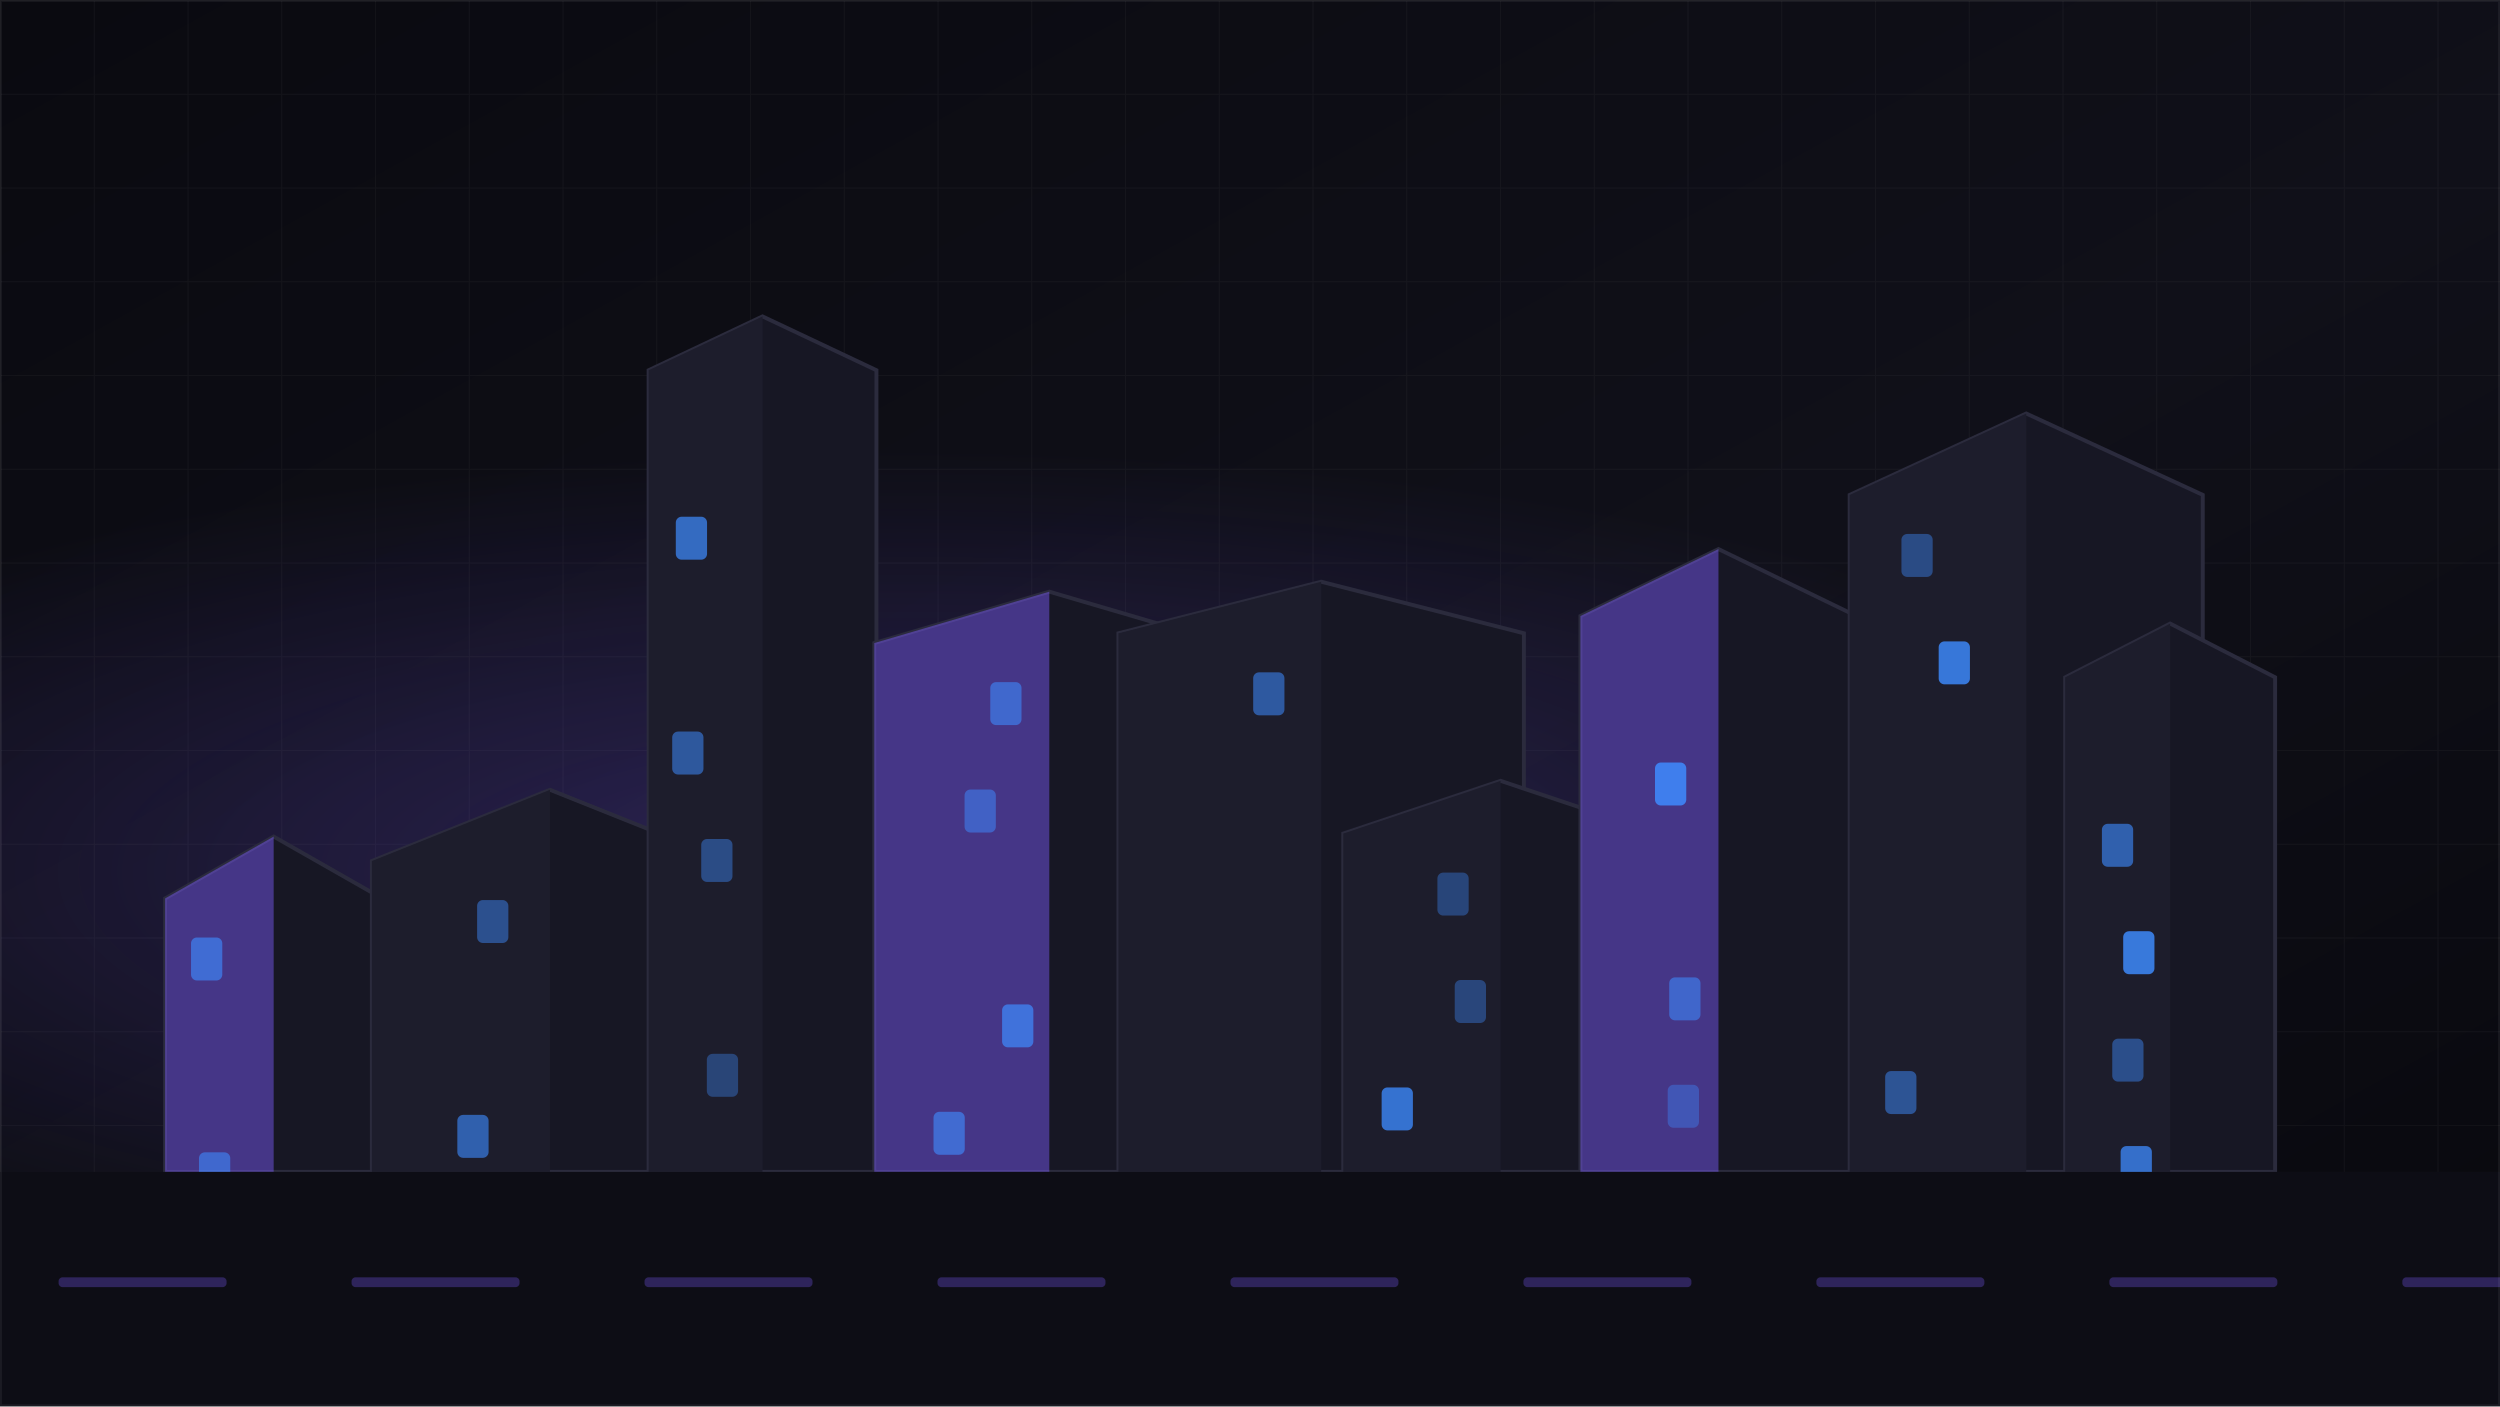
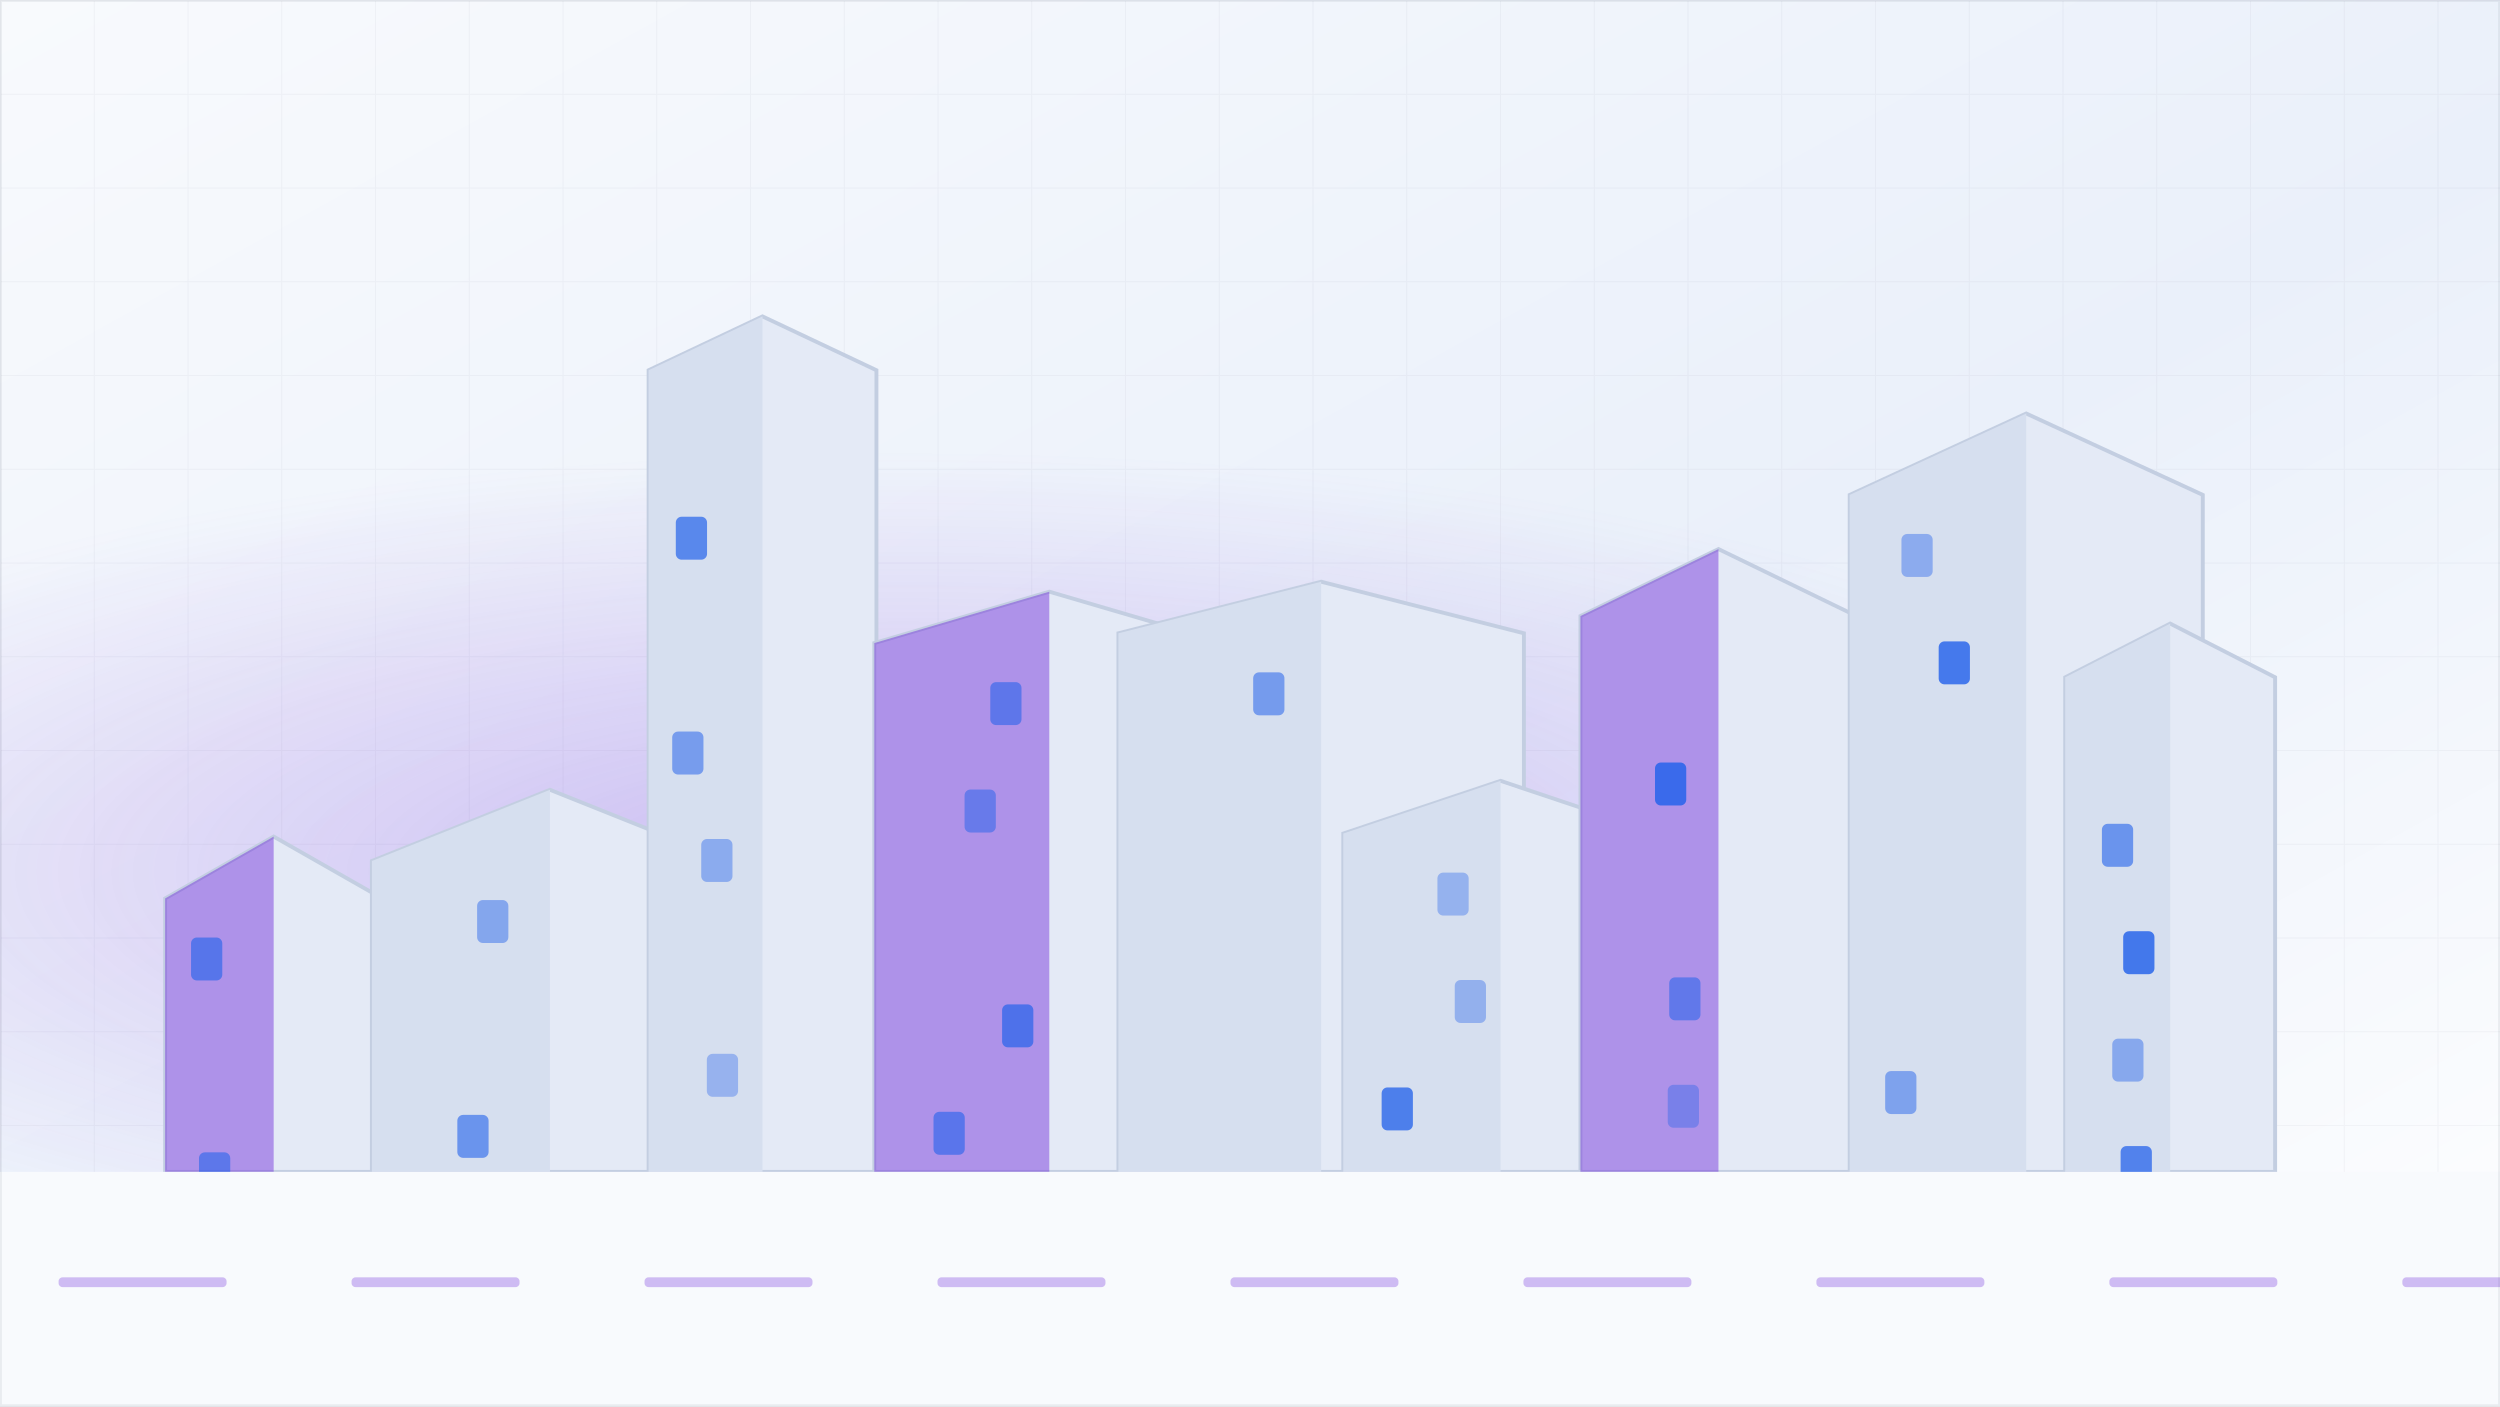
<svg xmlns="http://www.w3.org/2000/svg" viewBox="0 0 1280 720" width="1280" height="720" role="img" aria-label="Product preview">
  <defs>
    <linearGradient id="bg" x1="0" y1="0" x2="1" y2="1">
-       <stop offset="0%" stop-color="#0a0a10" />
-       <stop offset="55%" stop-color="#101019" />
-       <stop offset="100%" stop-color="#08080d" />
+       <stop offset="0%" stop-color="#f8fafd" />
+       <stop offset="55%" stop-color="#eaf0fa" />
+       <stop offset="100%" stop-color="#ffffff" />
    </linearGradient>
    <linearGradient id="accent" x1="0" y1="0" x2="1" y2="1">
-       <stop offset="0%" stop-color="#7C5CFF" />
-       <stop offset="100%" stop-color="#3D8BFF" />
+       <stop offset="0%" stop-color="#6d28d9" />
+       <stop offset="100%" stop-color="#2563eb" />
    </linearGradient>
    <radialGradient id="glow">
-       <stop offset="0%" stop-color="#7C5CFF" stop-opacity="0.5" />
-       <stop offset="100%" stop-color="#7C5CFF" stop-opacity="0" />
+       <stop offset="0%" stop-color="#6d28d9" stop-opacity="0.5" />
+       <stop offset="100%" stop-color="#6d28d9" stop-opacity="0" />
    </radialGradient>
    <pattern id="grid" width="48" height="48" patternUnits="userSpaceOnUse">
-       <path d="M48 0H0V48" fill="none" stroke="#ffffff" stroke-opacity="0.035" stroke-width="1" />
+       <path d="M48 0H0V48" fill="none" stroke="#0b1b31" stroke-opacity="0.035" stroke-width="1" />
    </pattern>
  </defs>
  <rect width="1280" height="720" fill="url(#bg)" />
  <rect width="1280" height="720" fill="url(#grid)" />
  <ellipse cx="461.914" cy="446.4" rx="704" ry="216" fill="url(#glow)" opacity="0.55" />
  <g>
-     <path d="M84.54 460 L140.12 428.326 L195.699 460 L195.699 600 L84.54 600 Z" fill="#171724" stroke="#2b2b3d" stroke-width="2" />
-     <path d="M84.54 460 L140.12 428.326 L140.12 600 L84.54 600 Z" fill="#7C5CFF" opacity="0.45" />
-     <rect x="97.809" y="480" width="16" height="22" rx="3" fill="#3D8BFF" opacity="0.63" />
-     <rect x="101.883" y="590" width="16" height="22" rx="3" fill="#3D8BFF" opacity="0.593" />
+     <path d="M84.54 460 L140.12 428.326 L195.699 460 L195.699 600 L84.54 600 Z" fill="#e4eaf6" stroke="#c3cee1" stroke-width="2" />
+     <path d="M84.54 460 L140.12 428.326 L140.12 600 L84.54 600 Z" fill="#6d28d9" opacity="0.45" />
+     <rect x="97.809" y="480" width="16" height="22" rx="3" fill="#2563eb" opacity="0.63" />
+     <rect x="101.883" y="590" width="16" height="22" rx="3" fill="#2563eb" opacity="0.593" />
  </g>
  <g>
-     <path d="M190.407 440.819 L281.581 404.376 L372.755 440.819 L372.755 600 L190.407 600 Z" fill="#171724" stroke="#2b2b3d" stroke-width="2" />
-     <path d="M190.407 440.819 L281.581 404.376 L281.581 600 L190.407 600 Z" fill="#1d1d2c" opacity="1" />
-     <rect x="244.28" y="460.819" width="16" height="22" rx="3" fill="#3D8BFF" opacity="0.464" />
-     <rect x="234.155" y="570.819" width="16" height="22" rx="3" fill="#3D8BFF" opacity="0.611" />
+     <path d="M190.407 440.819 L281.581 404.376 L372.755 440.819 L372.755 600 L190.407 600 Z" fill="#e4eaf6" stroke="#c3cee1" stroke-width="2" />
+     <path d="M190.407 440.819 L281.581 404.376 L281.581 600 L190.407 600 Z" fill="#d6dfef" opacity="1" />
+     <rect x="244.28" y="460.819" width="16" height="22" rx="3" fill="#2563eb" opacity="0.464" />
+     <rect x="234.155" y="570.819" width="16" height="22" rx="3" fill="#2563eb" opacity="0.611" />
  </g>
  <g>
-     <path d="M332.084 189.563 L390.409 161.998 L448.734 189.563 L448.734 600 L332.084 600 Z" fill="#171724" stroke="#2b2b3d" stroke-width="2" />
-     <path d="M332.084 189.563 L390.409 161.998 L390.409 600 L332.084 600 Z" fill="#1d1d2c" opacity="1" />
-     <rect x="346.011" y="264.563" width="16" height="22" rx="3" fill="#3D8BFF" opacity="0.704" />
-     <rect x="344.172" y="374.563" width="16" height="22" rx="3" fill="#3D8BFF" opacity="0.536" />
-     <rect x="359.026" y="429.563" width="16" height="22" rx="3" fill="#3D8BFF" opacity="0.423" />
-     <rect x="361.897" y="539.563" width="16" height="22" rx="3" fill="#3D8BFF" opacity="0.358" />
+     <path d="M332.084 189.563 L390.409 161.998 L448.734 189.563 L448.734 600 L332.084 600 Z" fill="#e4eaf6" stroke="#c3cee1" stroke-width="2" />
+     <path d="M332.084 189.563 L390.409 161.998 L390.409 600 L332.084 600 Z" fill="#d6dfef" opacity="1" />
+     <rect x="346.011" y="264.563" width="16" height="22" rx="3" fill="#2563eb" opacity="0.704" />
+     <rect x="344.172" y="374.563" width="16" height="22" rx="3" fill="#2563eb" opacity="0.536" />
+     <rect x="359.026" y="429.563" width="16" height="22" rx="3" fill="#2563eb" opacity="0.423" />
+     <rect x="361.897" y="539.563" width="16" height="22" rx="3" fill="#2563eb" opacity="0.358" />
  </g>
  <g>
-     <path d="M447.639 329.244 L537.241 302.941 L626.844 329.244 L626.844 600 L447.639 600 Z" fill="#171724" stroke="#2b2b3d" stroke-width="2" />
-     <path d="M447.639 329.244 L537.241 302.941 L537.241 600 L447.639 600 Z" fill="#7C5CFF" opacity="0.45" />
-     <rect x="507.013" y="349.244" width="16" height="22" rx="3" fill="#3D8BFF" opacity="0.581" />
-     <rect x="493.86" y="404.244" width="16" height="22" rx="3" fill="#3D8BFF" opacity="0.512" />
-     <rect x="513.073" y="514.244" width="16" height="22" rx="3" fill="#3D8BFF" opacity="0.702" />
-     <rect x="477.958" y="569.244" width="16" height="22" rx="3" fill="#3D8BFF" opacity="0.615" />
+     <path d="M447.639 329.244 L537.241 302.941 L626.844 329.244 L626.844 600 L447.639 600 Z" fill="#e4eaf6" stroke="#c3cee1" stroke-width="2" />
+     <path d="M447.639 329.244 L537.241 302.941 L537.241 600 L447.639 600 Z" fill="#6d28d9" opacity="0.45" />
+     <rect x="507.013" y="349.244" width="16" height="22" rx="3" fill="#2563eb" opacity="0.581" />
+     <rect x="493.86" y="404.244" width="16" height="22" rx="3" fill="#2563eb" opacity="0.512" />
+     <rect x="513.073" y="514.244" width="16" height="22" rx="3" fill="#2563eb" opacity="0.702" />
+     <rect x="477.958" y="569.244" width="16" height="22" rx="3" fill="#2563eb" opacity="0.615" />
  </g>
  <g>
-     <path d="M572.633 324.242 L676.439 297.847 L780.245 324.242 L780.245 600 L572.633 600 Z" fill="#171724" stroke="#2b2b3d" stroke-width="2" />
-     <path d="M572.633 324.242 L676.439 297.847 L676.439 600 L572.633 600 Z" fill="#1d1d2c" opacity="1" />
-     <rect x="641.629" y="344.242" width="16" height="22" rx="3" fill="#3D8BFF" opacity="0.548" />
+     <path d="M572.633 324.242 L676.439 297.847 L780.245 324.242 L780.245 600 L572.633 600 Z" fill="#e4eaf6" stroke="#c3cee1" stroke-width="2" />
+     <path d="M572.633 324.242 L676.439 297.847 L676.439 600 L572.633 600 Z" fill="#d6dfef" opacity="1" />
+     <rect x="641.629" y="344.242" width="16" height="22" rx="3" fill="#2563eb" opacity="0.548" />
  </g>
  <g>
-     <path d="M687.762 426.769 L768.289 399.786 L848.816 426.769 L848.816 600 L687.762 600 Z" fill="#171724" stroke="#2b2b3d" stroke-width="2" />
-     <path d="M687.762 426.769 L768.289 399.786 L768.289 600 L687.762 600 Z" fill="#1d1d2c" opacity="1" />
-     <rect x="735.956" y="446.769" width="16" height="22" rx="3" fill="#3D8BFF" opacity="0.365" />
-     <rect x="744.825" y="501.769" width="16" height="22" rx="3" fill="#3D8BFF" opacity="0.375" />
-     <rect x="707.402" y="556.769" width="16" height="22" rx="3" fill="#3D8BFF" opacity="0.777" />
+     <path d="M687.762 426.769 L768.289 399.786 L848.816 426.769 L848.816 600 L687.762 600 Z" fill="#e4eaf6" stroke="#c3cee1" stroke-width="2" />
+     <path d="M687.762 426.769 L768.289 399.786 L768.289 600 L687.762 600 Z" fill="#d6dfef" opacity="1" />
+     <rect x="735.956" y="446.769" width="16" height="22" rx="3" fill="#2563eb" opacity="0.365" />
+     <rect x="744.825" y="501.769" width="16" height="22" rx="3" fill="#2563eb" opacity="0.375" />
+     <rect x="707.402" y="556.769" width="16" height="22" rx="3" fill="#2563eb" opacity="0.777" />
  </g>
  <g>
-     <path d="M809.189 315.412 L879.851 281.123 L950.512 315.412 L950.512 600 L809.189 600 Z" fill="#171724" stroke="#2b2b3d" stroke-width="2" />
-     <path d="M809.189 315.412 L879.851 281.123 L879.851 600 L809.189 600 Z" fill="#7C5CFF" opacity="0.45" />
-     <rect x="847.359" y="390.412" width="16" height="22" rx="3" fill="#3D8BFF" opacity="0.846" />
-     <rect x="854.642" y="500.412" width="16" height="22" rx="3" fill="#3D8BFF" opacity="0.563" />
-     <rect x="853.875" y="555.412" width="16" height="22" rx="3" fill="#3D8BFF" opacity="0.385" />
+     <path d="M809.189 315.412 L879.851 281.123 L950.512 315.412 L950.512 600 L809.189 600 Z" fill="#e4eaf6" stroke="#c3cee1" stroke-width="2" />
+     <path d="M809.189 315.412 L879.851 281.123 L879.851 600 L809.189 600 Z" fill="#6d28d9" opacity="0.45" />
+     <rect x="847.359" y="390.412" width="16" height="22" rx="3" fill="#2563eb" opacity="0.846" />
+     <rect x="854.642" y="500.412" width="16" height="22" rx="3" fill="#2563eb" opacity="0.563" />
+     <rect x="853.875" y="555.412" width="16" height="22" rx="3" fill="#2563eb" opacity="0.385" />
  </g>
  <g>
-     <path d="M947.035 253.391 L1037.428 211.717 L1127.821 253.391 L1127.821 600 L947.035 600 Z" fill="#171724" stroke="#2b2b3d" stroke-width="2" />
-     <path d="M947.035 253.391 L1037.428 211.717 L1037.428 600 L947.035 600 Z" fill="#1d1d2c" opacity="1" />
-     <rect x="973.533" y="273.391" width="16" height="22" rx="3" fill="#3D8BFF" opacity="0.417" />
-     <rect x="992.601" y="328.391" width="16" height="22" rx="3" fill="#3D8BFF" opacity="0.82" />
-     <rect x="965.206" y="548.391" width="16" height="22" rx="3" fill="#3D8BFF" opacity="0.494" />
-     <rect x="989.741" y="603.391" width="16" height="22" rx="3" fill="#3D8BFF" opacity="0.577" />
+     <path d="M947.035 253.391 L1037.428 211.717 L1127.821 253.391 L1127.821 600 L947.035 600 Z" fill="#e4eaf6" stroke="#c3cee1" stroke-width="2" />
+     <path d="M947.035 253.391 L1037.428 211.717 L1037.428 600 L947.035 600 Z" fill="#d6dfef" opacity="1" />
+     <rect x="973.533" y="273.391" width="16" height="22" rx="3" fill="#2563eb" opacity="0.417" />
+     <rect x="992.601" y="328.391" width="16" height="22" rx="3" fill="#2563eb" opacity="0.82" />
+     <rect x="965.206" y="548.391" width="16" height="22" rx="3" fill="#2563eb" opacity="0.494" />
+     <rect x="989.741" y="603.391" width="16" height="22" rx="3" fill="#2563eb" opacity="0.577" />
  </g>
  <g>
-     <path d="M1057.38 346.79 L1111.122 319.276 L1164.863 346.79 L1164.863 600 L1057.38 600 Z" fill="#171724" stroke="#2b2b3d" stroke-width="2" />
-     <path d="M1057.38 346.79 L1111.122 319.276 L1111.122 600 L1057.38 600 Z" fill="#1d1d2c" opacity="1" />
-     <rect x="1076.176" y="421.79" width="16" height="22" rx="3" fill="#3D8BFF" opacity="0.61" />
-     <rect x="1087.075" y="476.79" width="16" height="22" rx="3" fill="#3D8BFF" opacity="0.831" />
-     <rect x="1081.471" y="531.79" width="16" height="22" rx="3" fill="#3D8BFF" opacity="0.444" />
-     <rect x="1085.756" y="586.79" width="16" height="22" rx="3" fill="#3D8BFF" opacity="0.747" />
+     <path d="M1057.38 346.79 L1111.122 319.276 L1164.863 346.79 L1164.863 600 L1057.38 600 Z" fill="#e4eaf6" stroke="#c3cee1" stroke-width="2" />
+     <path d="M1057.38 346.79 L1111.122 319.276 L1111.122 600 L1057.38 600 Z" fill="#d6dfef" opacity="1" />
+     <rect x="1076.176" y="421.79" width="16" height="22" rx="3" fill="#2563eb" opacity="0.61" />
+     <rect x="1087.075" y="476.79" width="16" height="22" rx="3" fill="#2563eb" opacity="0.831" />
+     <rect x="1081.471" y="531.79" width="16" height="22" rx="3" fill="#2563eb" opacity="0.444" />
+     <rect x="1085.756" y="586.79" width="16" height="22" rx="3" fill="#2563eb" opacity="0.747" />
  </g>
-   <path d="M0 600 L1280 600 L1280 720 L0 720 Z" fill="#0d0d15" />
-   <rect x="30" y="654" width="86" height="5" rx="2" fill="#7C5CFF" opacity="0.3" />
-   <rect x="180" y="654" width="86" height="5" rx="2" fill="#7C5CFF" opacity="0.3" />
-   <rect x="330" y="654" width="86" height="5" rx="2" fill="#7C5CFF" opacity="0.3" />
-   <rect x="480" y="654" width="86" height="5" rx="2" fill="#7C5CFF" opacity="0.3" />
-   <rect x="630" y="654" width="86" height="5" rx="2" fill="#7C5CFF" opacity="0.3" />
-   <rect x="780" y="654" width="86" height="5" rx="2" fill="#7C5CFF" opacity="0.3" />
-   <rect x="930" y="654" width="86" height="5" rx="2" fill="#7C5CFF" opacity="0.3" />
-   <rect x="1080" y="654" width="86" height="5" rx="2" fill="#7C5CFF" opacity="0.3" />
-   <rect x="1230" y="654" width="86" height="5" rx="2" fill="#7C5CFF" opacity="0.3" />
-   <rect width="1280" height="720" fill="none" stroke="#ffffff" stroke-opacity="0.06" stroke-width="2" />
+   <path d="M0 600 L1280 600 L1280 720 L0 720 Z" fill="#f8fafd" />
+   <rect x="30" y="654" width="86" height="5" rx="2" fill="#6d28d9" opacity="0.3" />
+   <rect x="180" y="654" width="86" height="5" rx="2" fill="#6d28d9" opacity="0.3" />
+   <rect x="330" y="654" width="86" height="5" rx="2" fill="#6d28d9" opacity="0.3" />
+   <rect x="480" y="654" width="86" height="5" rx="2" fill="#6d28d9" opacity="0.3" />
+   <rect x="630" y="654" width="86" height="5" rx="2" fill="#6d28d9" opacity="0.3" />
+   <rect x="780" y="654" width="86" height="5" rx="2" fill="#6d28d9" opacity="0.3" />
+   <rect x="930" y="654" width="86" height="5" rx="2" fill="#6d28d9" opacity="0.3" />
+   <rect x="1080" y="654" width="86" height="5" rx="2" fill="#6d28d9" opacity="0.3" />
+   <rect x="1230" y="654" width="86" height="5" rx="2" fill="#6d28d9" opacity="0.3" />
+   <rect width="1280" height="720" fill="none" stroke="#0b1b31" stroke-opacity="0.06" stroke-width="2" />
</svg>
